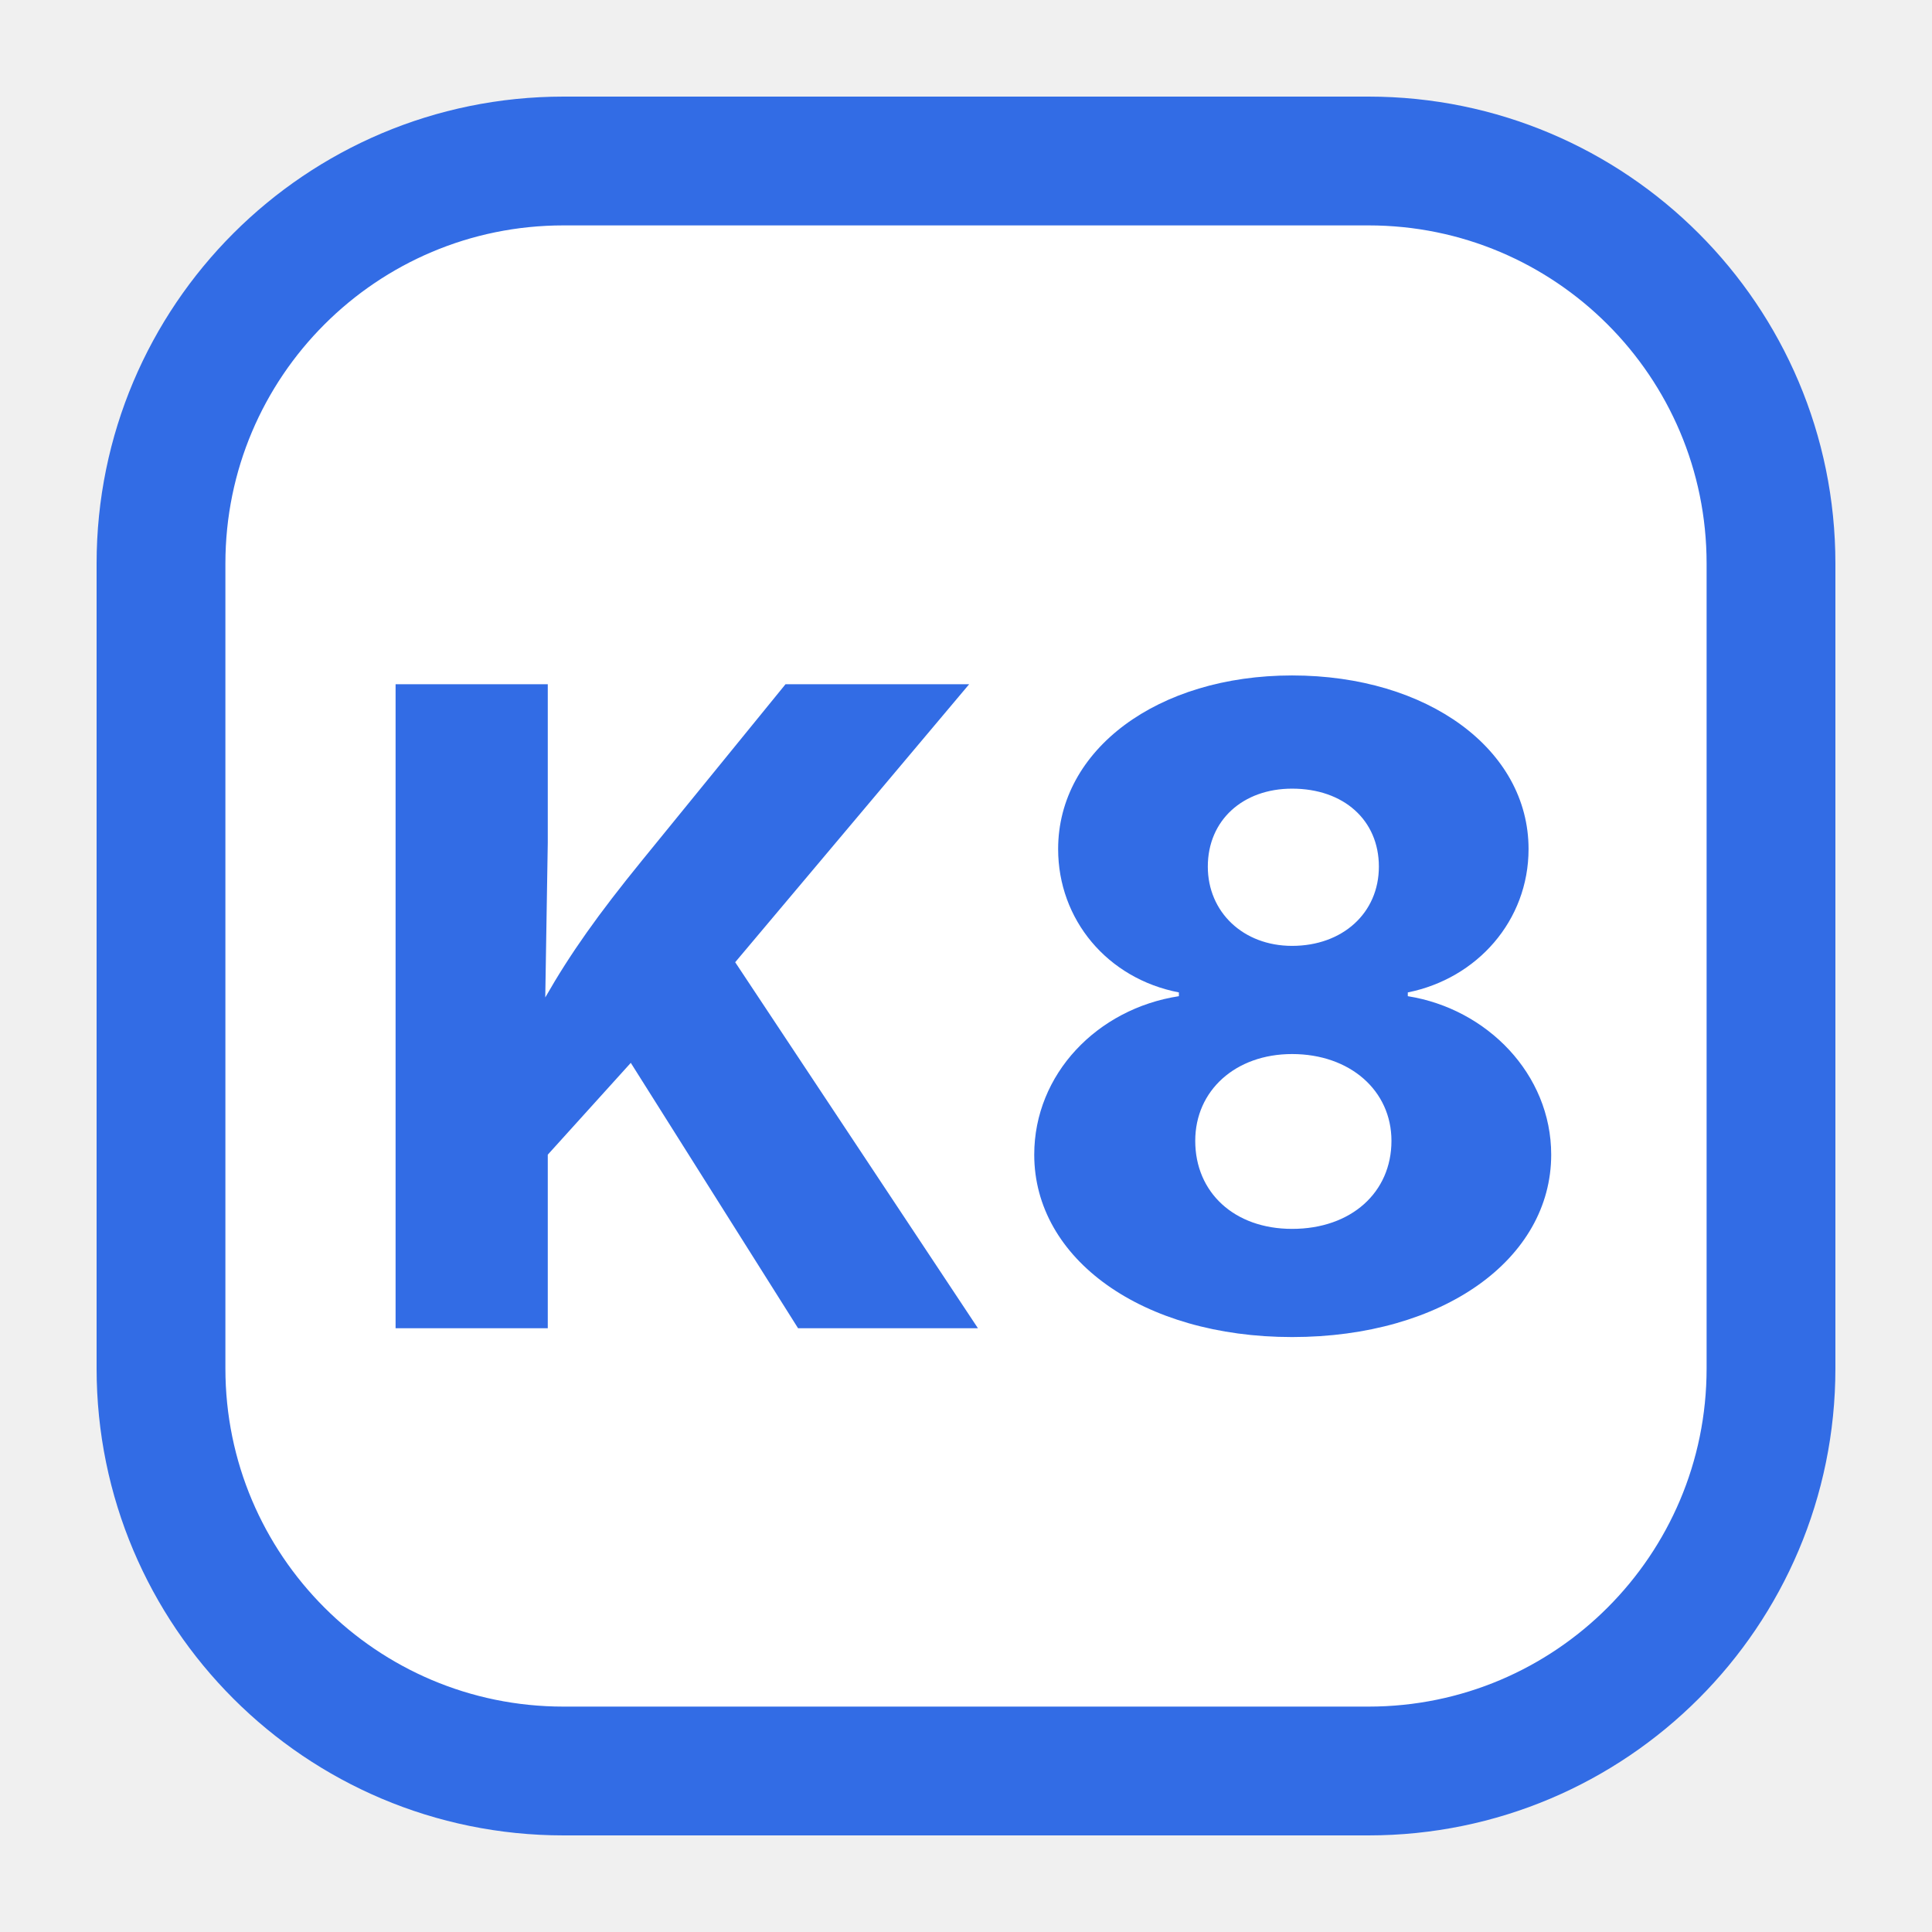
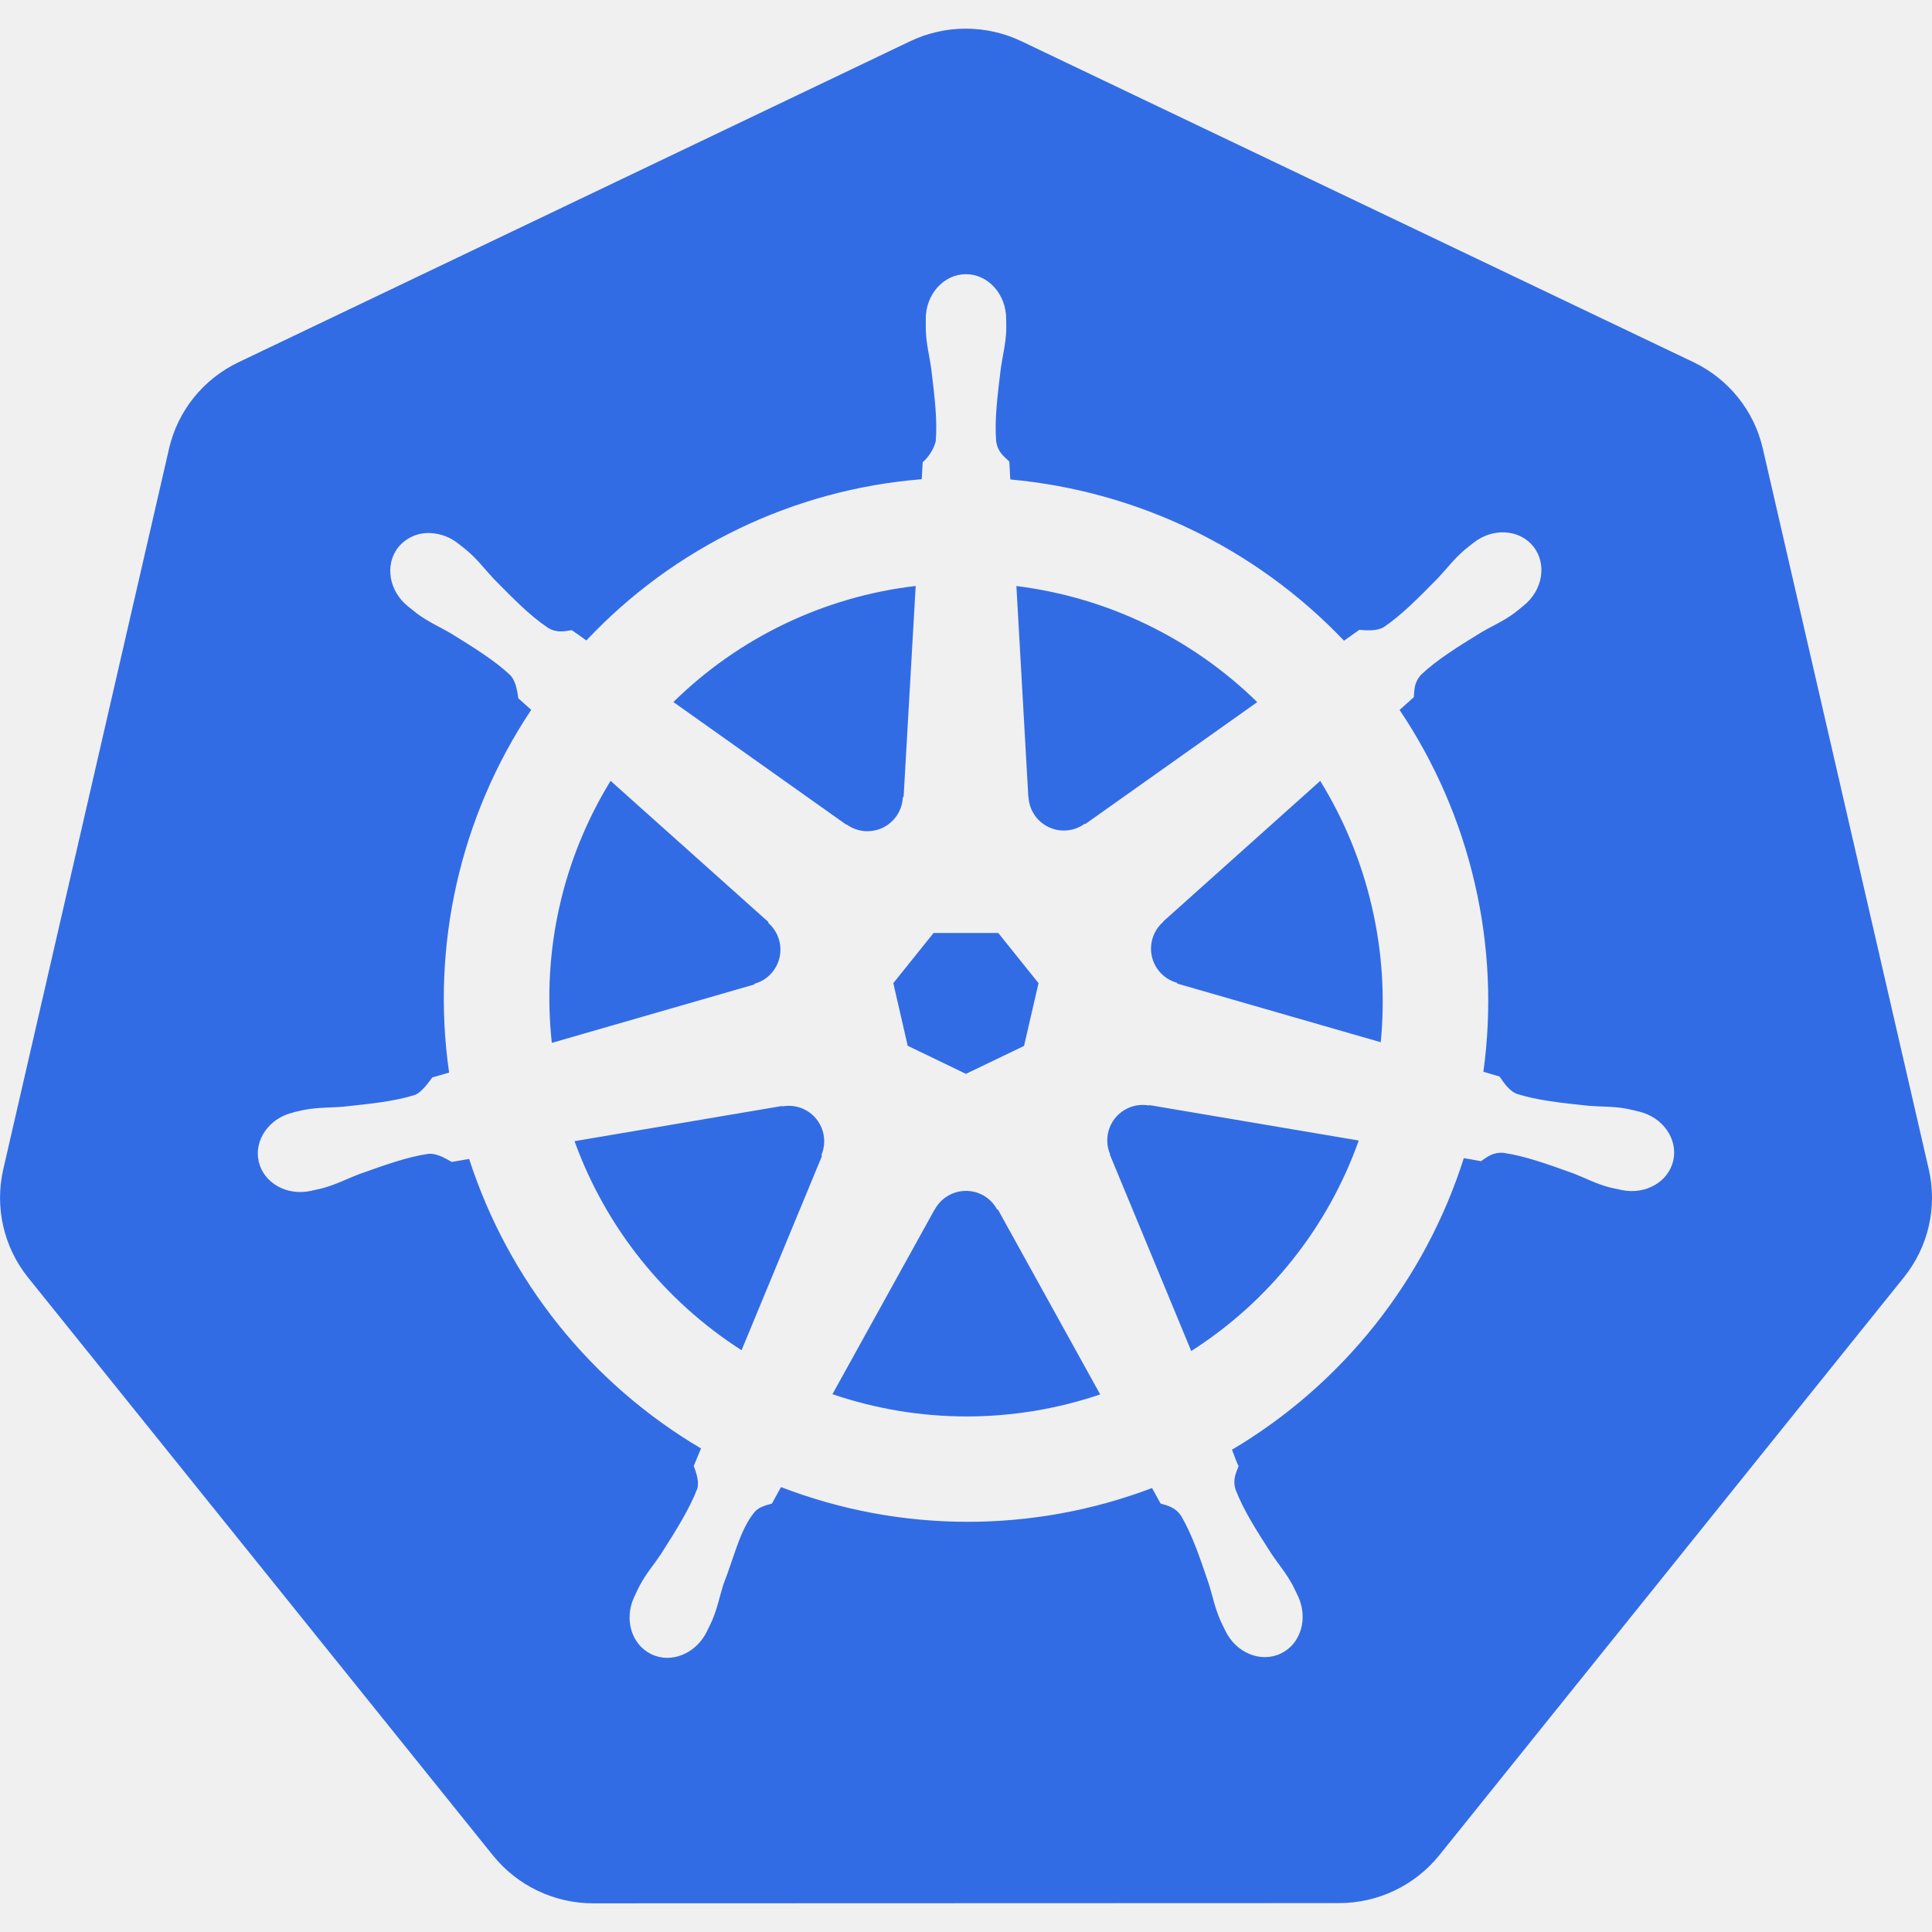
<svg xmlns="http://www.w3.org/2000/svg" viewBox="0 0 24 24" width="24" height="24">
-   <rect x="2" y="2" width="20" height="20" rx="5" fill="#FFFFFF" stroke="#326CE5" stroke-width="1.6" />
-   <text x="12" y="16.5" text-anchor="middle" font-size="11" font-weight="800" fill="#326CE5" font-family="-apple-system, Inter, system-ui, sans-serif">K8</text>
+   <path d="M10.204 14.35l.007.01-.999 2.413a5.171 5.171 0 0 1-2.075-2.597l2.578-.437.004.005a.44.44 0 0 1 .484.606zm-.833-2.129a.44.44 0 0 0 .173-.756l.002-.011L7.585 9.7a5.143 5.143 0 0 0-.73 3.255l2.514-.725.002-.009zm1.145-1.98a.44.44 0 0 0 .699-.337l.01-.005.15-2.62a5.144 5.144 0 0 0-3.01 1.442l2.147 1.523.004-.002zm.76 2.75l.723.349.722-.347.18-.78-.5-.623h-.804l-.5.623.179.779zm1.5-3.095a.44.44 0 0 0 .7.336l.008.003 2.134-1.513a5.188 5.188 0 0 0-2.992-1.442l.148 2.615.002.001zm10.876 5.97l-5.773 7.181a1.6 1.6 0 0 1-1.248.594l-9.261.003a1.6 1.6 0 0 1-1.247-.596l-5.776-7.18a1.583 1.583 0 0 1-.307-1.34L2.1 5.573c.108-.47.425-.864.863-1.073L11.305.513a1.606 1.606 0 0 1 1.385 0l8.345 3.985c.438.209.755.604.863 1.073l2.062 8.955c.108.47-.005.963-.308 1.34zm-3.289-2.057c-.042-.01-.103-.026-.145-.034-.174-.033-.315-.025-.479-.038-.35-.037-.638-.067-.895-.148-.105-.04-.18-.165-.216-.216l-.201-.059a6.45 6.45 0 0 0-.105-2.332 6.465 6.465 0 0 0-.936-2.163c.052-.047.15-.133.177-.159.008-.09.001-.183.094-.282.197-.185.444-.338.743-.522.142-.084.273-.137.415-.242.032-.024.076-.062.11-.089.24-.191.295-.52.123-.736-.172-.216-.506-.236-.745-.045-.034.027-.08.062-.111.088-.134.116-.217.23-.33.35-.246.25-.45.458-.673.609-.097.056-.239.037-.303.033l-.19.135a6.545 6.545 0 0 0-4.146-2.003l-.012-.223c-.065-.062-.143-.115-.163-.25-.022-.268.015-.557.057-.905.023-.163.061-.298.068-.475.001-.04-.001-.099-.001-.142 0-.306-.224-.555-.5-.555-.275 0-.499.249-.499.555l.001.014c0 .041-.002.092 0 .128.006.177.044.312.067.475.042.348.078.637.056.906a.545.545 0 0 1-.162.258l-.012.211a6.424 6.424 0 0 0-4.166 2.003 8.373 8.373 0 0 1-.18-.128c-.09.012-.18.04-.297-.029-.223-.15-.427-.358-.673-.608-.113-.12-.195-.234-.329-.349-.03-.026-.077-.062-.111-.088a.594.594 0 0 0-.348-.132.481.481 0 0 0-.398.176c-.172.216-.117.546.123.737l.007.005.104.083c.142.105.272.159.414.242.299.185.546.338.743.522.076.082.09.226.1.288l.16.143a6.462 6.462 0 0 0-1.02 4.506l-.208.06c-.055.072-.133.184-.215.217-.257.081-.546.11-.895.147-.164.014-.305.006-.48.039-.037.007-.09.02-.133.03l-.004.002-.007.002c-.295.071-.484.342-.423.608.061.267.349.429.645.365l.007-.001.01-.003.129-.029c.17-.046.294-.113.448-.172.33-.118.604-.217.87-.256.112-.009.23.069.288.101l.217-.037a6.5 6.5 0 0 0 2.88 3.596l-.09.218c.033.084.069.199.044.282-.097.252-.263.517-.452.813-.091.136-.185.242-.268.399-.02.037-.045.095-.064.134-.128.275-.034.591.213.71.248.12.556-.007.69-.282v-.002c.02-.039.046-.09.062-.127.07-.162.094-.301.144-.458.132-.332.205-.68.387-.897.05-.06.13-.082.215-.105l.113-.205a6.453 6.453 0 0 0 4.609.012l.106.192c.086.028.18.042.256.155.136.232.229.507.342.84.05.156.074.295.145.457.016.037.043.09.062.129.133.276.442.402.69.282.247-.118.341-.435.213-.71-.02-.039-.045-.096-.065-.134-.083-.156-.177-.261-.268-.398-.19-.296-.346-.541-.443-.793-.04-.13.007-.21.038-.294-.018-.022-.059-.144-.083-.202a6.499 6.499 0 0 0 2.88-3.622c.064.01.176.03.213.038.075-.05.144-.114.28-.104.266.039.54.138.87.256.154.06.277.128.448.173.036.01.088.019.13.028l.009.003.007.001c.297.064.584-.098.645-.365.06-.266-.128-.537-.423-.608zM16.4 9.701l-1.95 1.746v.005a.44.44 0 0 0 .173.757l.003.01 2.526.728a5.199 5.199 0 0 0-.108-1.674A5.208 5.208 0 0 0 16.4 9.7zm-4.013 5.325a.437.437 0 0 0-.404-.232.44.44 0 0 0-.372.233h-.002l-1.268 2.292a5.164 5.164 0 0 0 3.326.003l-1.27-2.296h-.01zm1.888-1.293a.44.44 0 0 0-.27.036.44.44 0 0 0-.214.572l-.003.004 1.01 2.438a5.15 5.15 0 0 0 2.081-2.615l-2.6-.44-.004.005z" fill="#326CE5" />
</svg>
